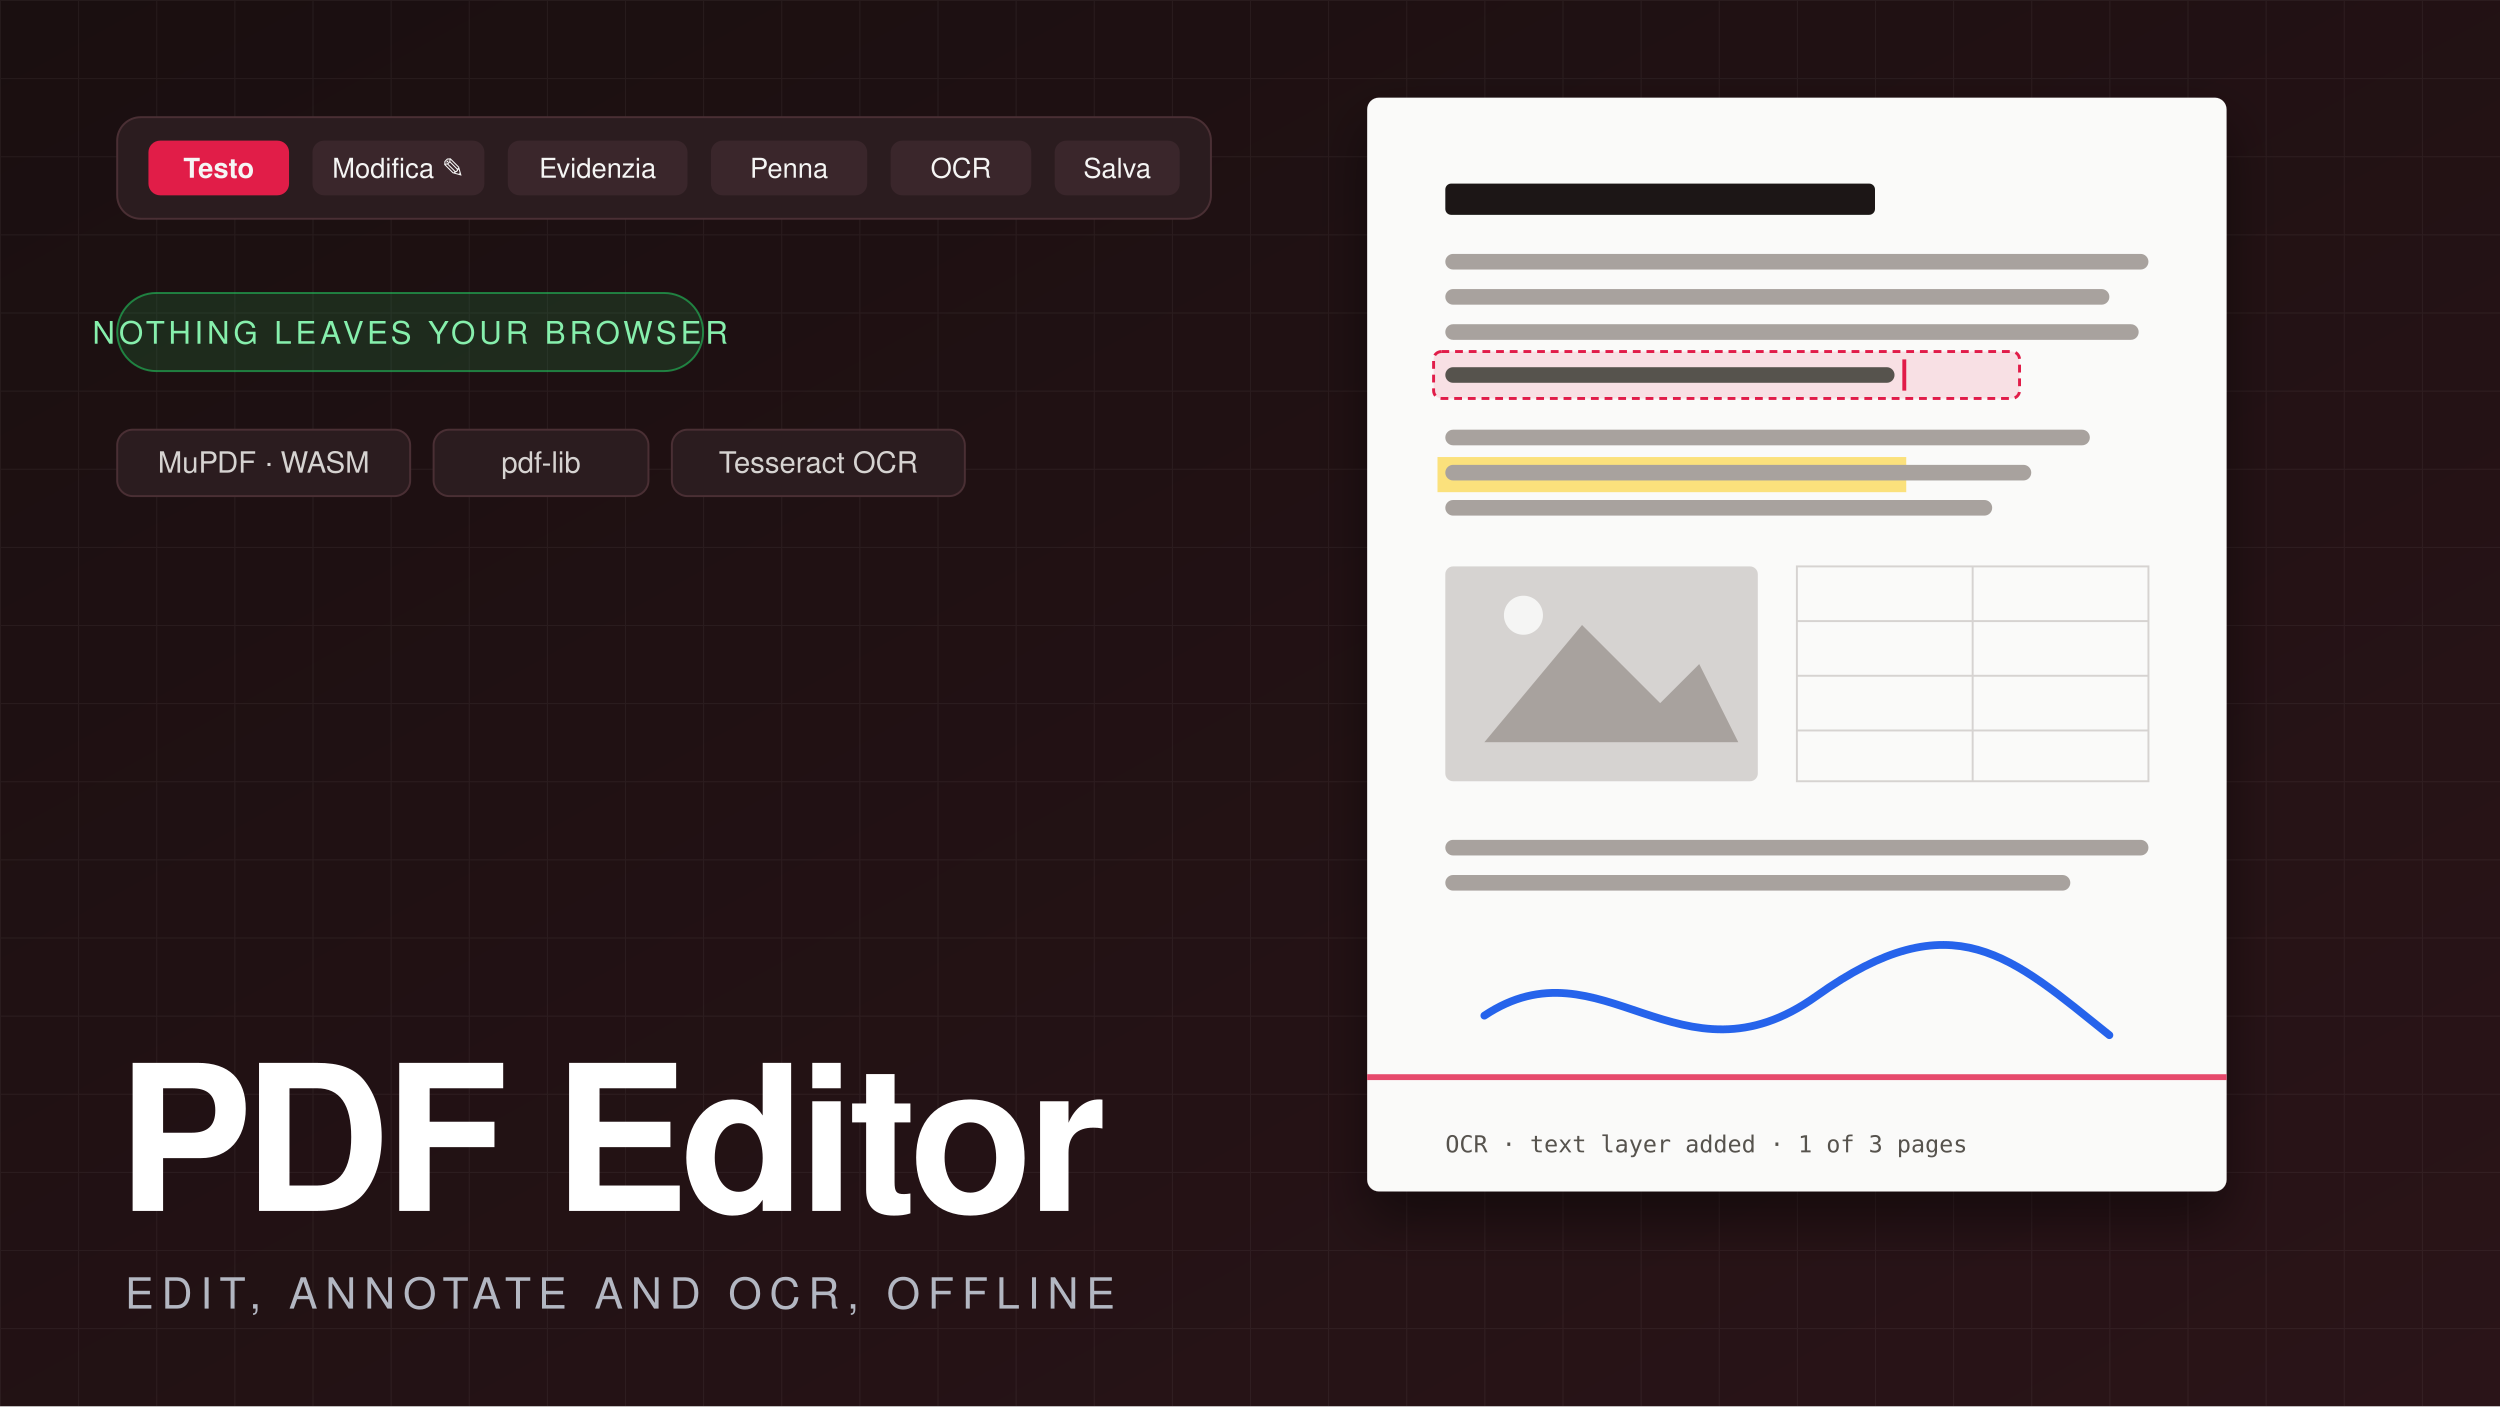
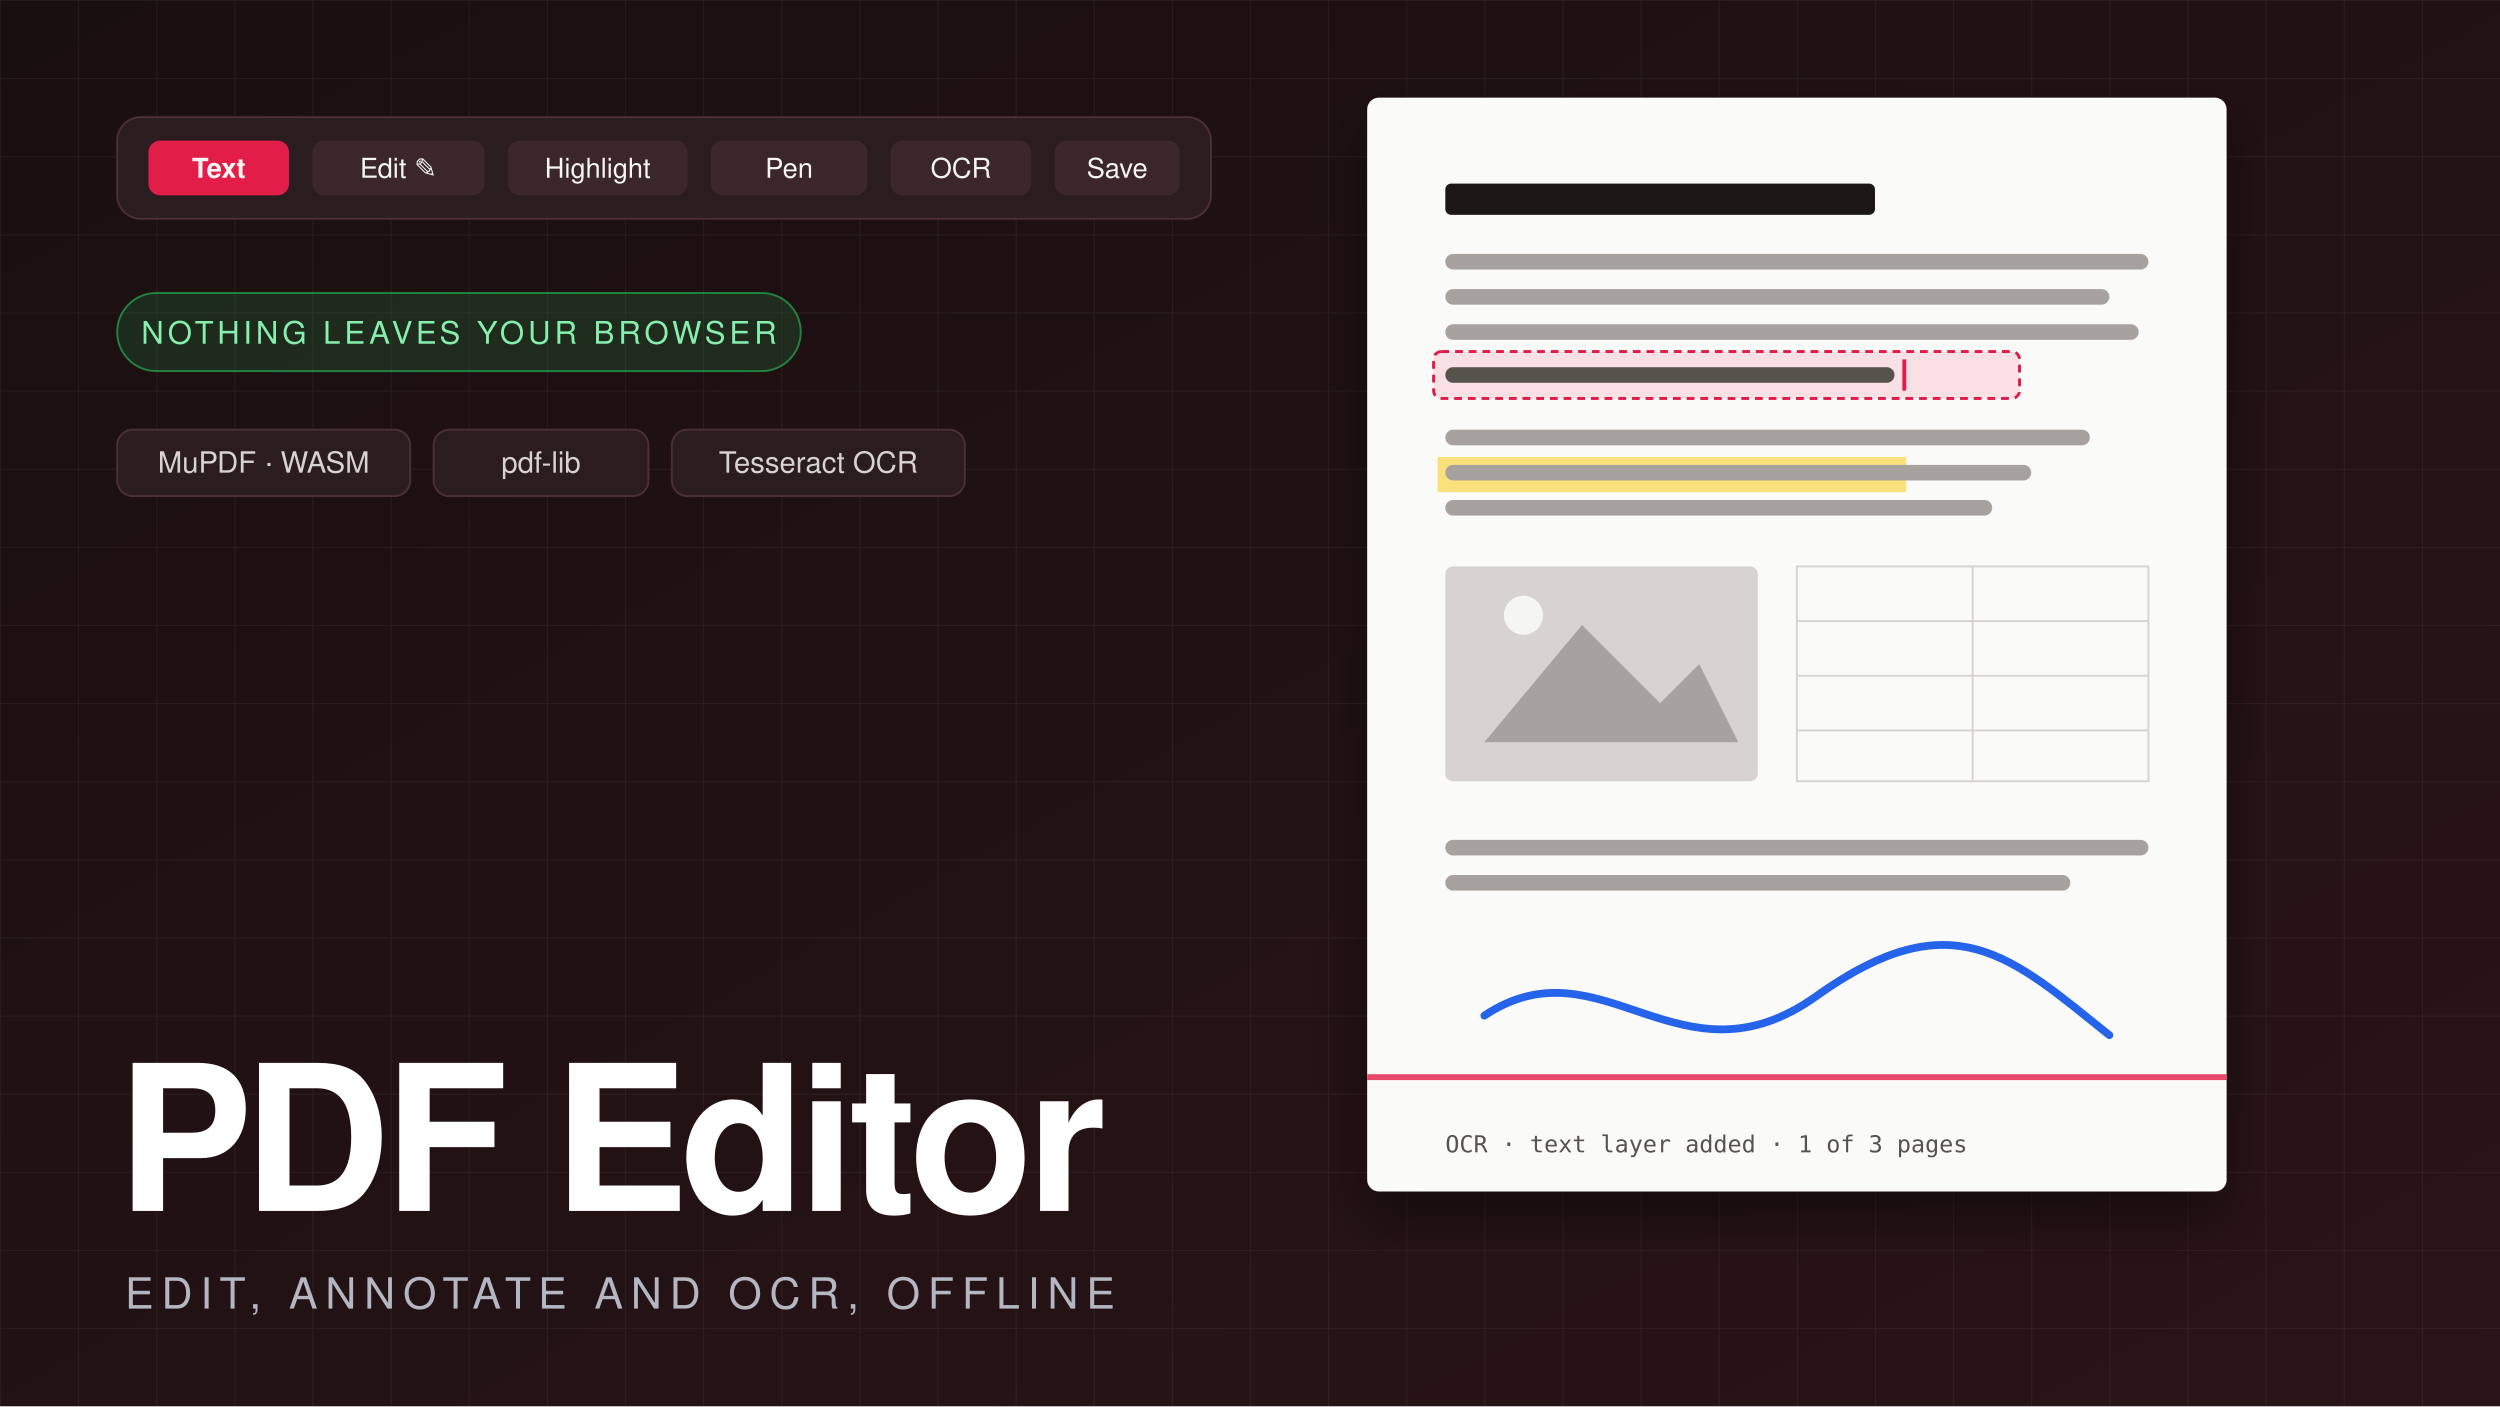
<svg xmlns="http://www.w3.org/2000/svg" viewBox="0 0 1280 720" width="1280" height="720">
  <defs>
    <pattern id="grid" width="40" height="40" patternUnits="userSpaceOnUse">
      <path d="M40 0H0V40" fill="none" stroke="#ffffff" stroke-opacity="0.05" />
    </pattern>
    <linearGradient id="bg" x1="0" y1="0" x2="1" y2="1">
      <stop offset="0" stop-color="#1a0f10" />
      <stop offset="1" stop-color="#2a1418" />
    </linearGradient>
    <filter id="shadow" x="-10%" y="-10%" width="130%" height="130%">
      <feDropShadow dx="0" dy="14" stdDeviation="14" flood-color="#000" flood-opacity="0.45" />
    </filter>
  </defs>
  <rect width="1280" height="720" fill="url(#bg)" />
  <rect width="1280" height="720" fill="url(#grid)" />
  <g transform="translate(60 60)" font-family="Segoe UI, Helvetica, Arial, sans-serif" font-size="14" fill="#f5f5f4">
    <rect width="560" height="52" rx="12" fill="#2b1c1f" stroke="#4a2f34" />
    <g transform="translate(16 12)">
      <rect width="72" height="28" rx="6" fill="#e11d48" />
-       <text x="36" y="19" text-anchor="middle" font-weight="600">Testo</text>
+       <text x="36" y="19" text-anchor="middle" font-weight="600">Text</text>
      <rect x="84" width="88" height="28" rx="6" fill="#3a262b" />
-       <text x="128" y="19" text-anchor="middle">Modifica ✎</text>
+       <text x="128" y="19" text-anchor="middle">Edit ✎</text>
      <rect x="184" width="92" height="28" rx="6" fill="#3a262b" />
-       <text x="230" y="19" text-anchor="middle">Evidenzia</text>
+       <text x="230" y="19" text-anchor="middle">Highlight</text>
      <rect x="288" width="80" height="28" rx="6" fill="#3a262b" />
-       <text x="328" y="19" text-anchor="middle">Penna</text>
+       <text x="328" y="19" text-anchor="middle">Pen</text>
      <rect x="380" width="72" height="28" rx="6" fill="#3a262b" />
      <text x="416" y="19" text-anchor="middle">OCR</text>
      <rect x="464" width="64" height="28" rx="6" fill="#3a262b" />
-       <text x="496" y="19" text-anchor="middle">Salva</text>
+       <text x="496" y="19" text-anchor="middle">Save</text>
    </g>
  </g>
  <g transform="translate(700 50)" filter="url(#shadow)">
    <rect width="440" height="560" rx="6" fill="#fafaf9" />
    <rect x="40" y="44" width="220" height="16" rx="3" fill="#1c1917" />
    <rect x="40" y="80" width="360" height="8" rx="4" fill="#a8a29e" />
    <rect x="40" y="98" width="340" height="8" rx="4" fill="#a8a29e" />
    <rect x="40" y="116" width="355" height="8" rx="4" fill="#a8a29e" />
    <rect x="34" y="130" width="300" height="24" rx="4" fill="#e11d48" fill-opacity="0.12" stroke="#e11d48" stroke-width="1.5" stroke-dasharray="4 3" />
    <rect x="40" y="138" width="230" height="8" rx="4" fill="#57534e" />
    <rect x="274" y="134" width="2" height="16" fill="#e11d48" />
    <rect x="40" y="170" width="330" height="8" rx="4" fill="#a8a29e" />
    <rect x="36" y="184" width="240" height="18" fill="#facc15" fill-opacity="0.55" />
    <rect x="40" y="188" width="300" height="8" rx="4" fill="#a8a29e" />
    <rect x="40" y="206" width="280" height="8" rx="4" fill="#a8a29e" />
    <rect x="40" y="240" width="160" height="110" rx="4" fill="#d6d3d1" />
    <polygon points="60,330 110,270 150,310 170,290 190,330" fill="#a8a29e" />
    <circle cx="80" cy="265" r="10" fill="#f5f5f4" />
    <g stroke="#d6d3d1">
      <rect x="220" y="240" width="180" height="110" fill="none" />
      <line x1="220" y1="268" x2="400" y2="268" />
      <line x1="220" y1="296" x2="400" y2="296" />
      <line x1="220" y1="324" x2="400" y2="324" />
      <line x1="310" y1="240" x2="310" y2="350" />
    </g>
    <rect x="40" y="380" width="360" height="8" rx="4" fill="#a8a29e" />
    <rect x="40" y="398" width="320" height="8" rx="4" fill="#a8a29e" />
    <path d="M60 470 C 120 430, 160 510, 230 460 S 330 440, 380 480" fill="none" stroke="#2563eb" stroke-width="4" stroke-linecap="round" />
    <rect x="0" y="500" width="440" height="3" fill="#e11d48" opacity="0.8" />
    <text x="40" y="540" font-family="Consolas, Menlo, monospace" font-size="12" fill="#57534e">OCR · text layer added · 1 of 3 pages</text>
  </g>
  <g transform="translate(60 150)" font-family="Segoe UI, Helvetica, Arial, sans-serif">
-     <rect width="300" height="40" rx="20" fill="#22c55e" fill-opacity="0.15" stroke="#22c55e" stroke-opacity="0.6" />
-     <text x="150" y="26" font-size="16" fill="#86efac" text-anchor="middle" letter-spacing="2">NOTHING LEAVES YOUR BROWSER</text>
+     <rect width="350" height="40" rx="20" fill="#22c55e" fill-opacity="0.15" stroke="#22c55e" stroke-opacity="0.6" />
+     <text x="175" y="26" font-size="16" fill="#86efac" text-anchor="middle" letter-spacing="2">NOTHING LEAVES YOUR BROWSER</text>
  </g>
  <g transform="translate(60 220)" font-family="Segoe UI, Helvetica, Arial, sans-serif" font-size="15" fill="#d6d3d1">
    <rect width="150" height="34" rx="8" fill="#2b1c1f" stroke="#4a2f34" />
    <text x="75" y="22" text-anchor="middle">MuPDF · WASM</text>
    <rect x="162" width="110" height="34" rx="8" fill="#2b1c1f" stroke="#4a2f34" />
    <text x="217" y="22" text-anchor="middle">pdf-lib</text>
    <rect x="284" width="150" height="34" rx="8" fill="#2b1c1f" stroke="#4a2f34" />
    <text x="359" y="22" text-anchor="middle">Tesseract OCR</text>
  </g>
  <g font-family="Segoe UI, Helvetica, Arial, sans-serif">
    <text x="60" y="620" font-size="104" font-weight="800" fill="#ffffff" letter-spacing="-3">PDF Editor</text>
    <text x="64" y="670" font-size="22" fill="#b3b7c2" letter-spacing="4">EDIT, ANNOTATE AND OCR, OFFLINE</text>
  </g>
</svg>
